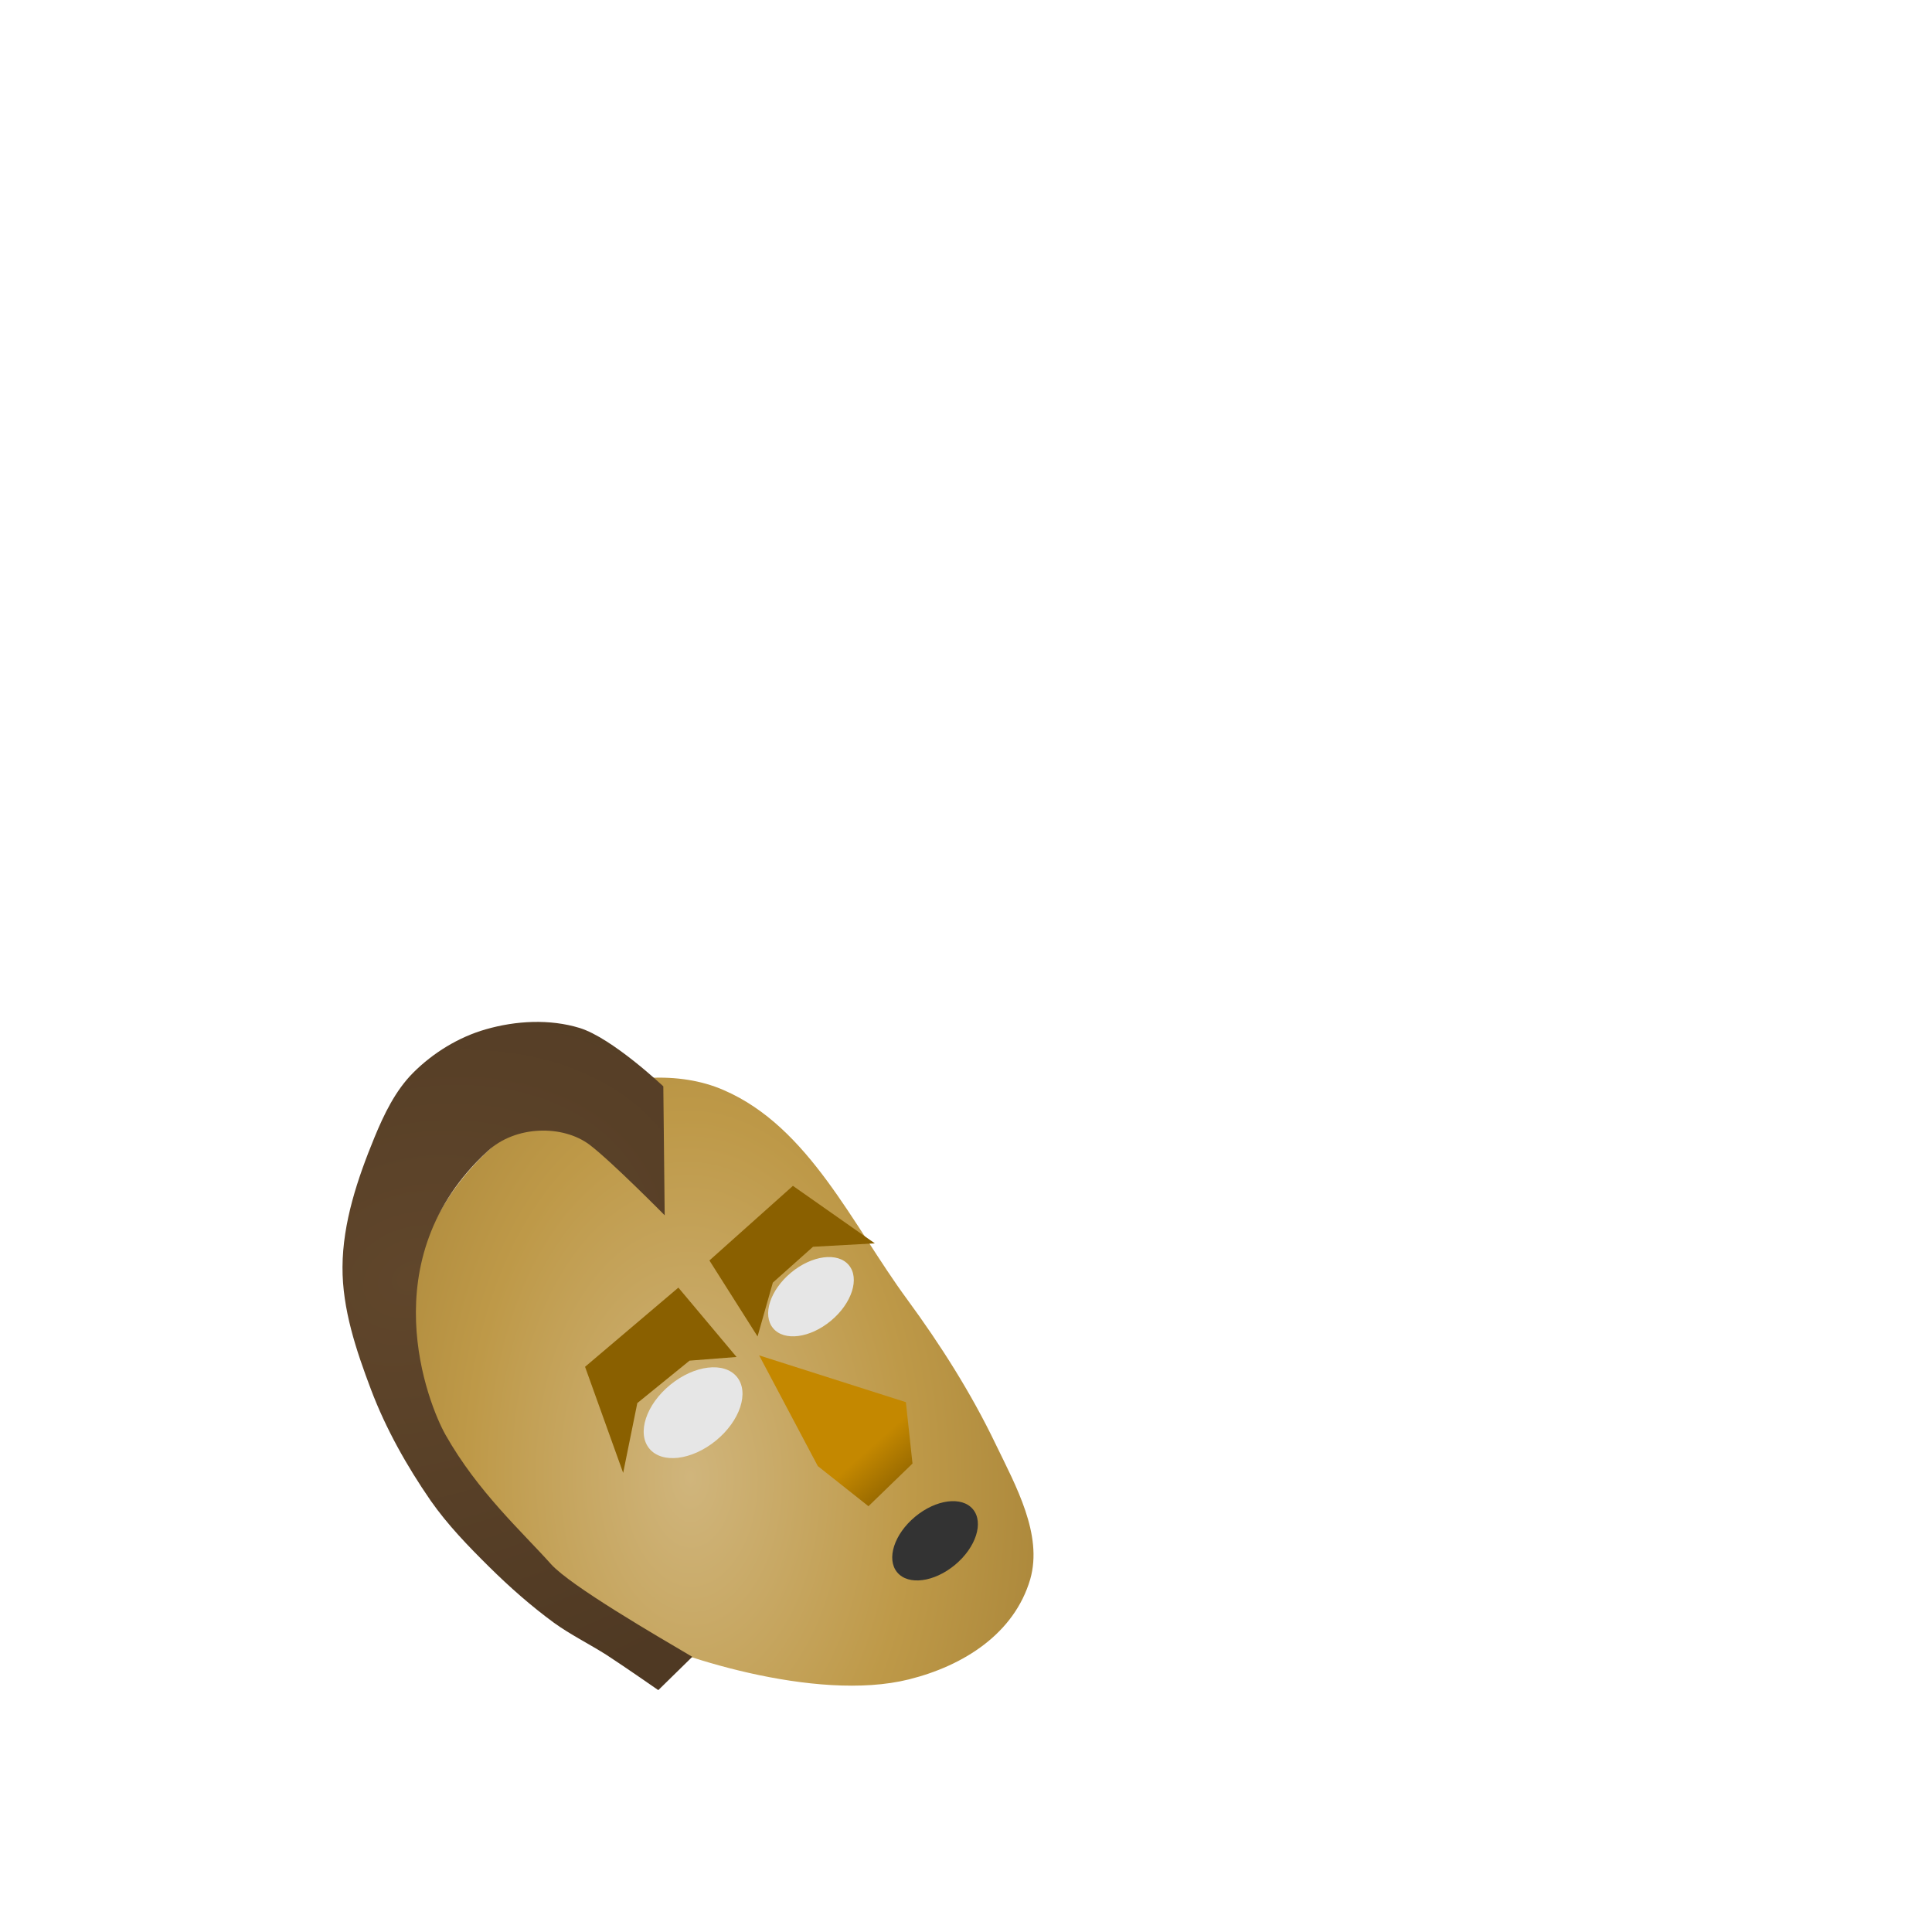
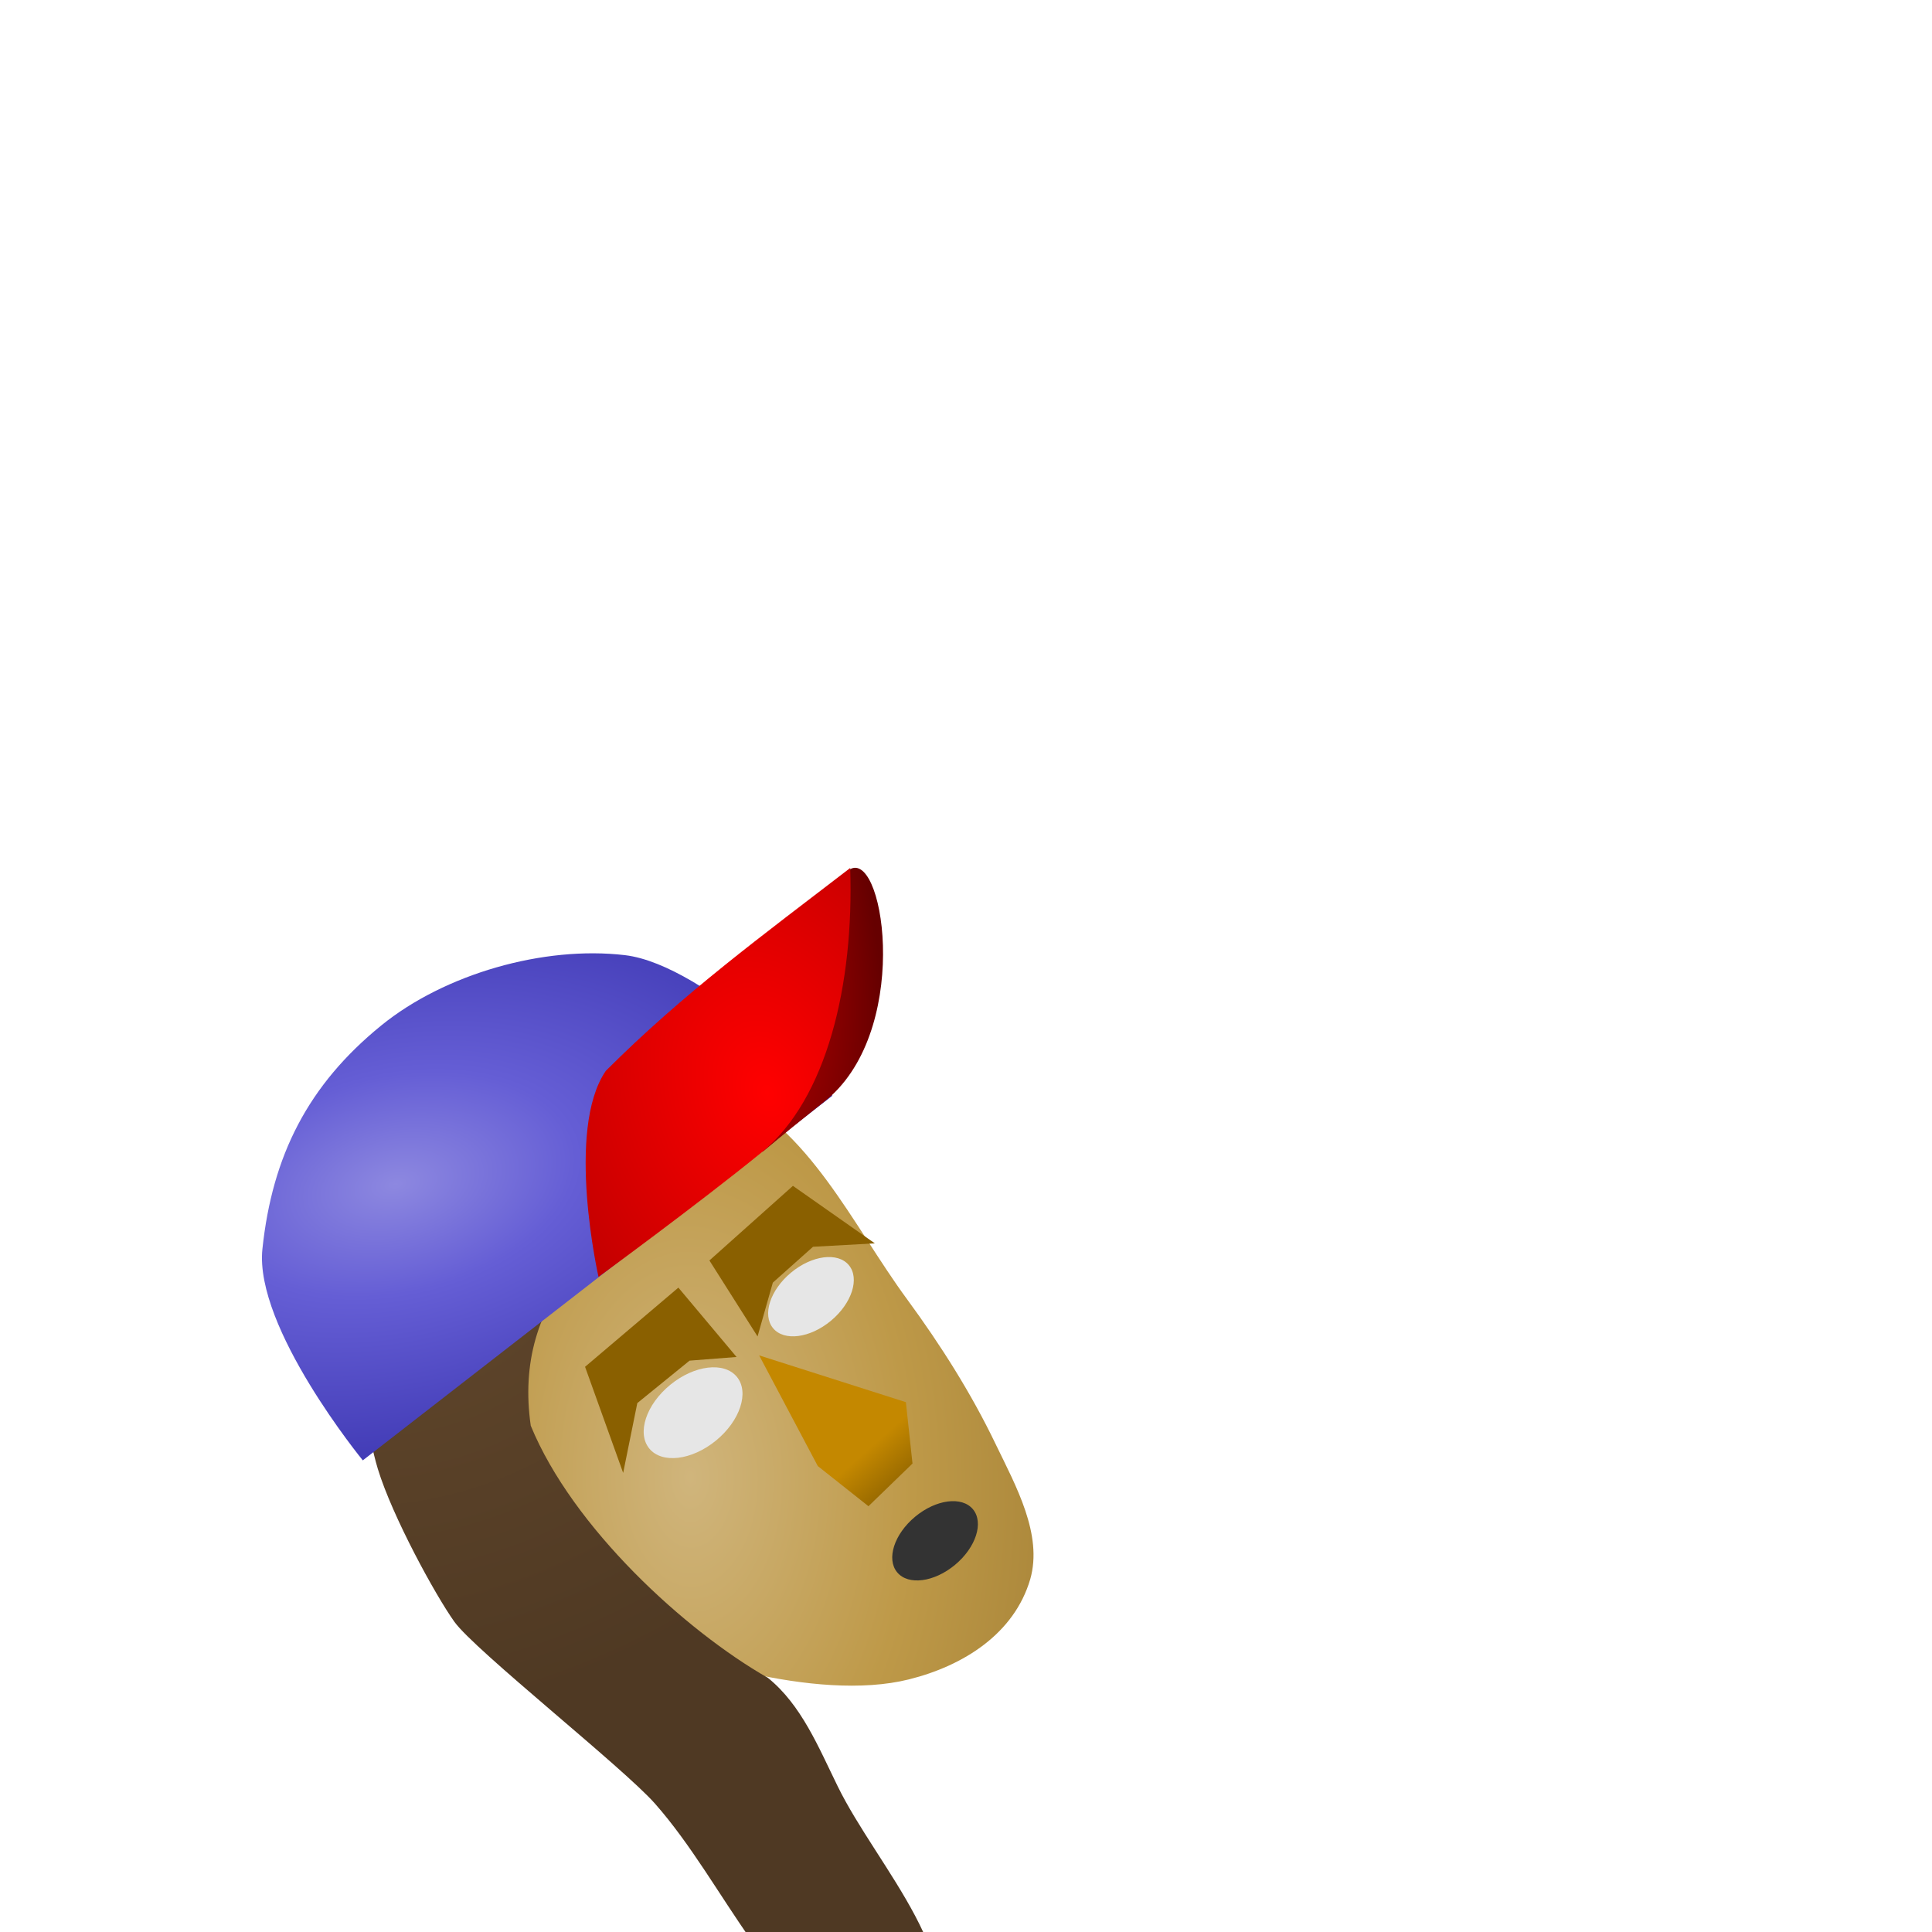
<svg xmlns="http://www.w3.org/2000/svg" xmlns:xlink="http://www.w3.org/1999/xlink" width="32" height="32" viewBox="0 0 8.467 8.467" version="1.1" id="svg5">
  <defs id="defs2">
    <linearGradient id="linearGradient112036">
      <stop style="stop-color:#444444;stop-opacity:1" offset="0" id="stop112032" />
      <stop style="stop-color:#282828;stop-opacity:1" offset="1" id="stop112034" />
    </linearGradient>
    <linearGradient id="linearGradient111232">
      <stop style="stop-color:#df8c00;stop-opacity:1" offset="0" id="stop111228" />
      <stop style="stop-color:#9b5b00;stop-opacity:1" offset="1" id="stop111230" />
    </linearGradient>
    <linearGradient id="linearGradient110480">
      <stop style="stop-color:#787b1d;stop-opacity:1" offset="0" id="stop110476" />
      <stop style="stop-color:#565915;stop-opacity:1" offset="1" id="stop110478" />
    </linearGradient>
    <linearGradient id="linearGradient103888">
      <stop style="stop-color:#60462b;stop-opacity:1" offset="0" id="stop103884" />
      <stop style="stop-color:#4f3923;stop-opacity:1" offset="1" id="stop103886" />
    </linearGradient>
    <linearGradient id="linearGradient83546">
      <stop style="stop-color:#ff0000;stop-opacity:1;" offset="0" id="stop83542" />
      <stop style="stop-color:#660000;stop-opacity:1" offset="1" id="stop83544" />
    </linearGradient>
    <linearGradient id="linearGradient83382">
      <stop style="stop-color:#8d88e0;stop-opacity:1" offset="0" id="stop83376" />
      <stop style="stop-color:#655ed5;stop-opacity:1" offset="0.277" id="stop83378" />
      <stop style="stop-color:#27219e;stop-opacity:1" offset="1" id="stop83380" />
    </linearGradient>
    <linearGradient id="linearGradient63609">
      <stop style="stop-color:#ff0000;stop-opacity:1;" offset="0" id="stop63605" />
      <stop style="stop-color:#b40000;stop-opacity:1" offset="1" id="stop63607" />
    </linearGradient>
    <linearGradient id="linearGradient45772">
      <stop style="stop-color:#865d00;stop-opacity:1" offset="0" id="stop45768" />
      <stop style="stop-color:#c48800;stop-opacity:1" offset="1" id="stop45770" />
    </linearGradient>
    <linearGradient id="linearGradient41586">
      <stop style="stop-color:#d0b57c;stop-opacity:1" offset="0" id="stop41582" />
      <stop style="stop-color:#be9948;stop-opacity:1" offset="0.631" id="stop42972" />
      <stop style="stop-color:#ad893c;stop-opacity:1" offset="1" id="stop41584" />
    </linearGradient>
    <linearGradient id="linearGradient16722">
      <stop style="stop-color:#442905;stop-opacity:1;" offset="0" id="stop16720" />
    </linearGradient>
    <filter style="color-interpolation-filters:sRGB" id="filter968" x="0" y="0" width="1" height="1">
      <feTurbulence id="feTurbulence976" type="turbulence" baseFrequency="1" numOctaves="1" seed="0" in="SourceGraphic" result="result2" />
      <feComposite id="feComposite1078" in="result2" in2="SourceGraphic" result="result3" operator="in" />
      <feComposite in2="SourceGraphic" id="feComposite1010" operator="arithmetic" k1="-0.4" k2="0" in="result3" k3="1" k4="0" result="result4" />
      <feBlend mode="luminosity" in2="SourceGraphic" id="feBlend1012" />
    </filter>
    <radialGradient xlink:href="#linearGradient41586" id="radialGradient41846" cx="2.964" cy="6.467" fx="2.964" fy="6.467" r="1.319" gradientTransform="matrix(1.16724,-0.01808499,0.02929936,1.891036,-0.6236145,-5.704164)" gradientUnits="userSpaceOnUse" />
    <linearGradient xlink:href="#linearGradient45772" id="linearGradient45774" x1="3.958" y1="6.592" x2="3.771" y2="6.381" gradientUnits="userSpaceOnUse" />
    <radialGradient xlink:href="#linearGradient83546" id="radialGradient66818" gradientUnits="userSpaceOnUse" gradientTransform="matrix(0.8671885,-0.122157,0.3739026,1.645666,-0.00150516,-4.935581)" cx="0.954" cy="5.463" fx="0.954" fy="5.463" r="1.059" />
    <radialGradient xlink:href="#linearGradient83382" id="radialGradient83374" gradientUnits="userSpaceOnUse" gradientTransform="matrix(0.311181,1.468337,-2.479144,0.5253988,14.55009,-0.3903929)" cx="1.866" cy="5.405" fx="1.866" fy="5.405" r="1.147" />
    <radialGradient xlink:href="#linearGradient103888" id="radialGradient103890" cx="2.035" cy="5.469" fx="2.035" fy="5.469" r="1.046" gradientTransform="matrix(0.6248121,1.721589,-2.309299,0.8381189,13.17106,-2.485861)" gradientUnits="userSpaceOnUse" />
    <radialGradient xlink:href="#linearGradient63609" id="radialGradient107180" gradientUnits="userSpaceOnUse" gradientTransform="matrix(1.232945,-0.08813307,0.3179891,1.663293,-1.630716,-4.127428)" cx="2.632" cy="5.5" fx="2.632" fy="5.5" r="1.059" />
    <radialGradient xlink:href="#linearGradient110480" id="radialGradient110482" cx="1.812" cy="4.959" fx="1.812" fy="4.959" r="1.357" gradientTransform="matrix(1.742703,-0.9140051,0.4297637,0.8194167,-3.551984,2.58685)" gradientUnits="userSpaceOnUse" />
    <radialGradient xlink:href="#linearGradient111232" id="radialGradient111234" cx="1.824" cy="5.045" fx="1.824" fy="5.045" r="1.337" gradientTransform="matrix(1.495175,-0.3235173,0.1997225,0.9230417,-1.910908,0.9845355)" gradientUnits="userSpaceOnUse" />
    <radialGradient xlink:href="#linearGradient112036" id="radialGradient112038" cx="2.183" cy="5.596" fx="2.183" fy="5.596" r="1.221" gradientTransform="matrix(1.489702,-1.076648,0.5214023,0.7214412,-3.986628,3.885813)" gradientUnits="userSpaceOnUse" />
    <radialGradient xlink:href="#linearGradient103888" id="radialGradient115041" gradientUnits="userSpaceOnUse" gradientTransform="matrix(0.6248121,1.721589,-2.309299,0.8381189,13.17106,-2.485861)" cx="2.035" cy="5.469" fx="2.035" fy="5.469" r="1.046" />
    <radialGradient xlink:href="#linearGradient103888" id="radialGradient15261" gradientUnits="userSpaceOnUse" gradientTransform="matrix(0.6248121,1.721589,-2.309299,0.8381189,13.17106,-2.485861)" cx="2.035" cy="5.469" fx="2.035" fy="5.469" r="1.046" />
    <radialGradient xlink:href="#linearGradient103888" id="radialGradient15269" gradientUnits="userSpaceOnUse" gradientTransform="matrix(0.6248121,1.721589,-2.309299,0.8381189,13.17106,-2.485861)" cx="2.035" cy="5.469" fx="2.035" fy="5.469" r="1.046" />
    <radialGradient xlink:href="#linearGradient103888" id="radialGradient15271" gradientUnits="userSpaceOnUse" gradientTransform="matrix(0.6248121,1.721589,-2.309299,0.8381189,13.17106,-2.485861)" cx="2.035" cy="5.469" fx="2.035" fy="5.469" r="1.046" />
  </defs>
  <g id="layer8" style="display:inline">
    <g id="layer17" style="display:inline">
      <path id="rect39404" style="fill:url(#radialGradient41846);fill-opacity:1;stroke-width:0.132;stroke-linejoin:round" d="M 1.883,6.186 C 1.761,5.894 1.765,5.667 1.894,5.379 2.011,5.12 2.255,4.906 2.518,4.798 2.72,4.715 2.973,4.69 3.173,4.778 3.546,4.94 3.735,5.367 3.976,5.695 4.122,5.894 4.256,6.105 4.363,6.328 4.452,6.512 4.571,6.725 4.515,6.921 4.445,7.159 4.224,7.3 3.983,7.36 3.574,7.462 2.943,7.255 2.736,7.144 2.369,6.948 2.035,6.552 1.883,6.186 Z" />
    </g>
    <g id="g40209" style="display:inline;opacity:1">
      <path id="rect43808" style="fill:url(#linearGradient45774);fill-opacity:1;stroke-width:0.132;stroke-linejoin:round" d="M 3.327,5.94 3.97,6.145 3.999,6.414 3.806,6.601 3.584,6.425 Z" />
      <ellipse style="fill:#e6e6e6;fill-opacity:1;stroke:none;stroke-width:0.115;stroke-linecap:butt;stroke-linejoin:round;stroke-miterlimit:4;stroke-dasharray:none;stroke-dashoffset:0;stroke-opacity:1" id="ellipse43762" cy="6.641" cx="-0.907" rx="0.216" ry="0.137" transform="rotate(-39.79991)" />
      <ellipse style="fill:#e6e6e6;fill-opacity:1;stroke:none;stroke-width:0.132;stroke-linecap:butt;stroke-linejoin:round;stroke-miterlimit:4;stroke-dasharray:none;stroke-dashoffset:0;stroke-opacity:1" id="path43576" cy="6.716" cx="-1.566" rx="0.248" ry="0.158" transform="rotate(-39.25865)" />
      <ellipse style="fill:#333333;fill-opacity:1;stroke:none;stroke-width:0.115;stroke-linecap:butt;stroke-linejoin:round;stroke-miterlimit:4;stroke-dasharray:none;stroke-dashoffset:0;stroke-opacity:1" id="ellipse43766" cy="7.811" cx="-1.174" rx="0.216" ry="0.137" transform="rotate(-39.79991)" />
      <path id="path47643" style="fill:#8a6000;fill-opacity:1;stroke-width:0.15;stroke-linejoin:round" d="M 2.731,6.455 2.564,5.99 2.973,5.643 3.228,5.947 3.022,5.963 2.793,6.149 Z" />
      <path id="path48926" style="fill:#8a6000;fill-opacity:1;stroke-width:0.137;stroke-linejoin:round" d="M 3.834,5.449 3.475,5.197 3.109,5.524 3.32,5.857 3.387,5.621 3.563,5.464 Z" />
    </g>
    <g id="layer1" style="display:inline" />
    <g id="layer14" style="display:inline">
-       <g id="layer15" style="display:none">
+       <g id="layer15" style="display:inline">
        <path id="rect100379" style="fill:url(#radialGradient15269);fill-opacity:1;stroke:none;stroke-width:0.132;stroke-linejoin:round" d="M 2.058,4.759 C 2.204,4.618 2.6,4.303 2.935,4.315 3.118,4.321 3.333,4.387 3.438,4.537 3.528,4.666 3.427,4.881 3.34,4.937 3.039,5.132 2.759,5.256 2.53,5.532 2.354,5.743 2.287,5.976 2.326,6.248 c 0.184,0.448 0.678,0.899 1.039,1.105 0.147,0.118 0.223,0.306 0.306,0.475 0.173,0.355 0.603,0.787 0.389,1.119 -0.045,0.07 -0.171,0.053 -0.248,0.022 C 3.371,8.794 3.184,8.26 2.871,7.905 2.732,7.747 2.08,7.232 1.991,7.107 1.907,6.989 1.72,6.647 1.656,6.438 1.559,6.115 1.575,5.646 1.637,5.426 1.681,5.269 1.972,4.843 2.058,4.759 Z" />
      </g>
      <g id="g112753" style="display:none">
        <path id="path112751" style="fill:url(#radialGradient15271);fill-opacity:1;stroke:none;stroke-width:0.132;stroke-linejoin:round" d="M 2.058,4.759 C 2.204,4.618 2.6,4.303 2.935,4.315 3.118,4.321 3.333,4.387 3.438,4.537 3.528,4.666 3.427,4.881 3.34,4.937 3.039,5.132 2.759,5.256 2.53,5.532 2.354,5.743 2.287,5.976 2.326,6.248 2.376,6.606 2.951,7.045 2.93,7.193 2.914,7.303 2.742,7.41 2.631,7.425 2.423,7.454 2.08,7.232 1.991,7.107 1.907,6.989 1.72,6.647 1.656,6.438 1.559,6.115 1.575,5.646 1.637,5.426 1.681,5.269 1.972,4.843 2.058,4.759 Z" />
      </g>
      <g id="g114125" style="display:none">
        <path id="path114123" style="fill:url(#radialGradient103890);fill-opacity:1;stroke:none;stroke-width:0.132;stroke-linejoin:round" d="M 2.075,5.024 C 2.236,4.863 2.435,4.723 2.654,4.662 c 0.169,-0.047 0.363,-0.056 0.528,0.007 0.103,0.039 0.338,0.151 0.25,0.218 C 3.248,5.025 2.742,5.23 2.53,5.532 2.387,5.735 2.354,6.002 2.326,6.248 2.299,6.487 2.445,6.872 2.362,6.968 2.18,7.18 1.934,6.586 1.822,6.331 1.72,6.098 1.673,5.822 1.728,5.574 1.775,5.363 1.921,5.177 2.075,5.024 Z" />
      </g>
      <g id="g13047" style="display:none">
        <path id="path13045" style="fill:url(#radialGradient15261);fill-opacity:1;stroke:none;stroke-width:0.132;stroke-linejoin:round" d="m 2.362,4.875 c 0.047,-0.082 0.122,-0.127 0.342,-0.188 0.169,-0.047 0.322,-0.068 0.486,-0.005 0.103,0.039 -0.1,0.18 -0.188,0.247 C 2.818,5.066 2.701,5.18 2.489,5.482 2.346,5.685 2.354,6.002 2.326,6.248 2.299,6.487 2.475,6.911 2.362,6.968 2.271,7.014 2.082,6.677 2.02,6.521 1.926,6.285 1.995,5.761 2.09,5.525 2.155,5.361 2.312,4.961 2.362,4.875 Z" />
      </g>
-       <g id="g9227" style="display:inline">
+       <g id="g9227" style="display:none">
        <path id="path9225" style="fill:url(#radialGradient115041);fill-opacity:1;stroke:none;stroke-width:0.132;stroke-linejoin:round" d="m 2.54,4.505 c 0.143,0.044 0.367,0.256 0.367,0.256 l 0.006,0.565 c 0,0 -0.233,-0.236 -0.329,-0.309 C 2.467,4.929 2.26,4.931 2.137,5.045 1.623,5.518 1.876,6.153 1.953,6.289 2.094,6.538 2.289,6.714 2.415,6.855 2.5,6.95 2.883,7.172 3.034,7.261 L 2.885,7.407 c 0,0 -0.151,-0.105 -0.228,-0.155 C 2.581,7.204 2.5,7.164 2.428,7.112 2.327,7.038 2.233,6.955 2.144,6.867 2.052,6.776 1.961,6.682 1.887,6.576 1.783,6.425 1.691,6.262 1.626,6.09 1.561,5.918 1.5,5.737 1.501,5.553 1.502,5.358 1.567,5.165 1.641,4.985 1.683,4.883 1.733,4.779 1.811,4.701 1.898,4.614 2.01,4.545 2.129,4.511 2.261,4.473 2.409,4.465 2.54,4.505 Z" />
      </g>
    </g>
    <g id="layer12" style="display:inline">
-       <g id="layer13" style="display:none">
+       <g id="layer13" style="display:inline">
        <path id="rect60995" style="fill:url(#radialGradient83374);fill-opacity:1;stroke:none;stroke-width:0.144;stroke-linejoin:round;stroke-opacity:1" d="M 1.15,5.474 C 1.193,5.064 1.351,4.754 1.671,4.494 1.949,4.268 2.383,4.144 2.739,4.186 3.099,4.229 3.648,4.802 3.648,4.802 L 1.59,6.4 c 0,0 -0.476,-0.581 -0.44,-0.926 z" />
        <path id="path66736" style="fill:url(#radialGradient66818);fill-opacity:1;stroke:none;stroke-width:0.16;stroke-linejoin:round;stroke-opacity:1" d="M 3.643,4.802 C 3.608,4.834 3.553,4.872 3.348,5.043 3.27,5.107 3.172,4.64 3.22,4.551 3.335,4.341 3.496,3.987 3.717,3.815 3.868,3.698 3.997,4.476 3.643,4.802 Z" />
        <path id="rect62137" style="fill:url(#radialGradient107180);fill-opacity:1;stroke:none;stroke-width:0.16;stroke-linejoin:round;stroke-opacity:1" d="m 2.623,5.596 c 0,0 -0.146,-0.644 0.032,-0.903 C 2.995,4.353 3.341,4.1 3.726,3.804 3.743,4.314 3.624,4.817 3.337,5.051 3.058,5.278 2.623,5.596 2.623,5.596 Z" />
      </g>
      <g id="g61999" style="display:none">
        <path id="path61997" style="fill:url(#radialGradient110482);fill-opacity:1;stroke-width:0.157;stroke-linejoin:round" d="M 1.071,5.427 C 1.117,4.982 1.289,4.646 1.636,4.363 1.938,4.117 2.41,3.983 2.796,4.029 3.187,4.076 3.783,4.697 3.783,4.697 L 1.5,6.531 c 0,0 -0.468,-0.729 -0.429,-1.104 z" />
      </g>
      <g id="g61615" style="display:none">
        <path id="path61613" style="fill:url(#radialGradient111234);fill-opacity:1;stroke-width:0.145;stroke-linejoin:round" d="M 1.019,5.532 1.61,4.273 2.938,3.959 3.694,4.72 1.58,6.418 Z" />
        <path id="rect111386" style="fill:url(#radialGradient112038);fill-opacity:1;stroke-width:0.457;stroke-linejoin:round" d="M 3.363,4.299 3.704,4.718 1.579,6.473 1.262,6.026 Z" />
      </g>
    </g>
  </g>
</svg>
